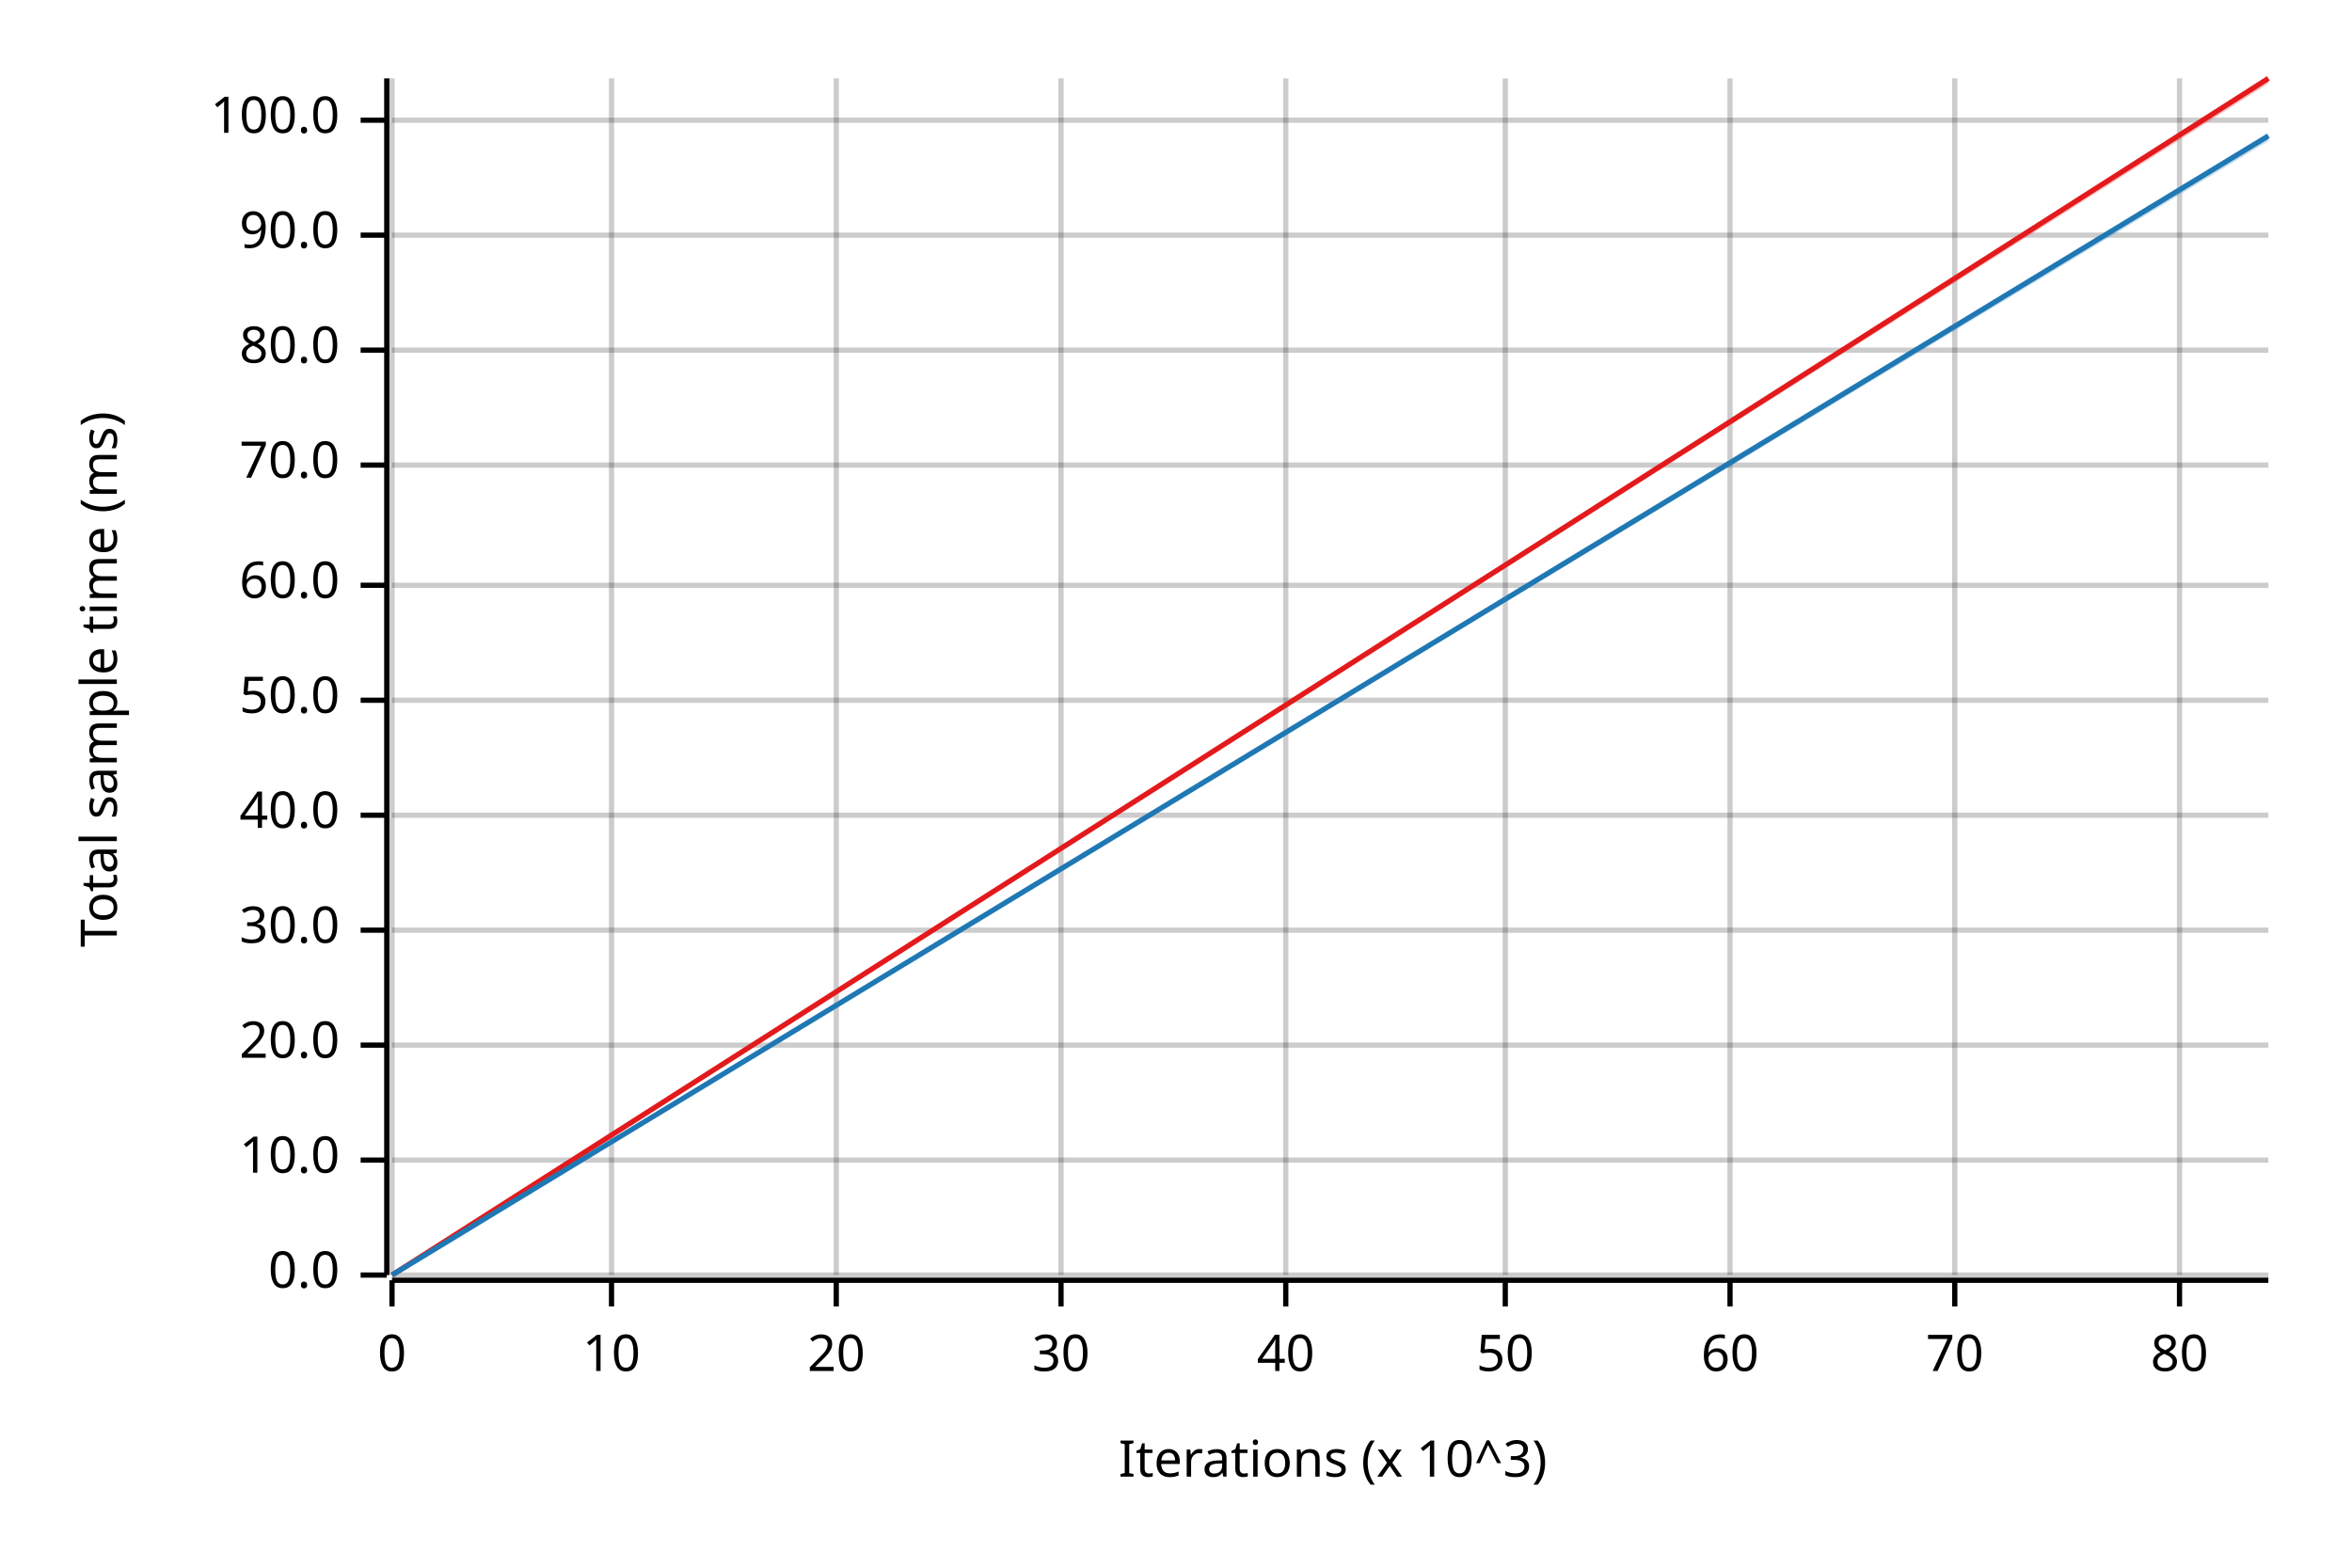
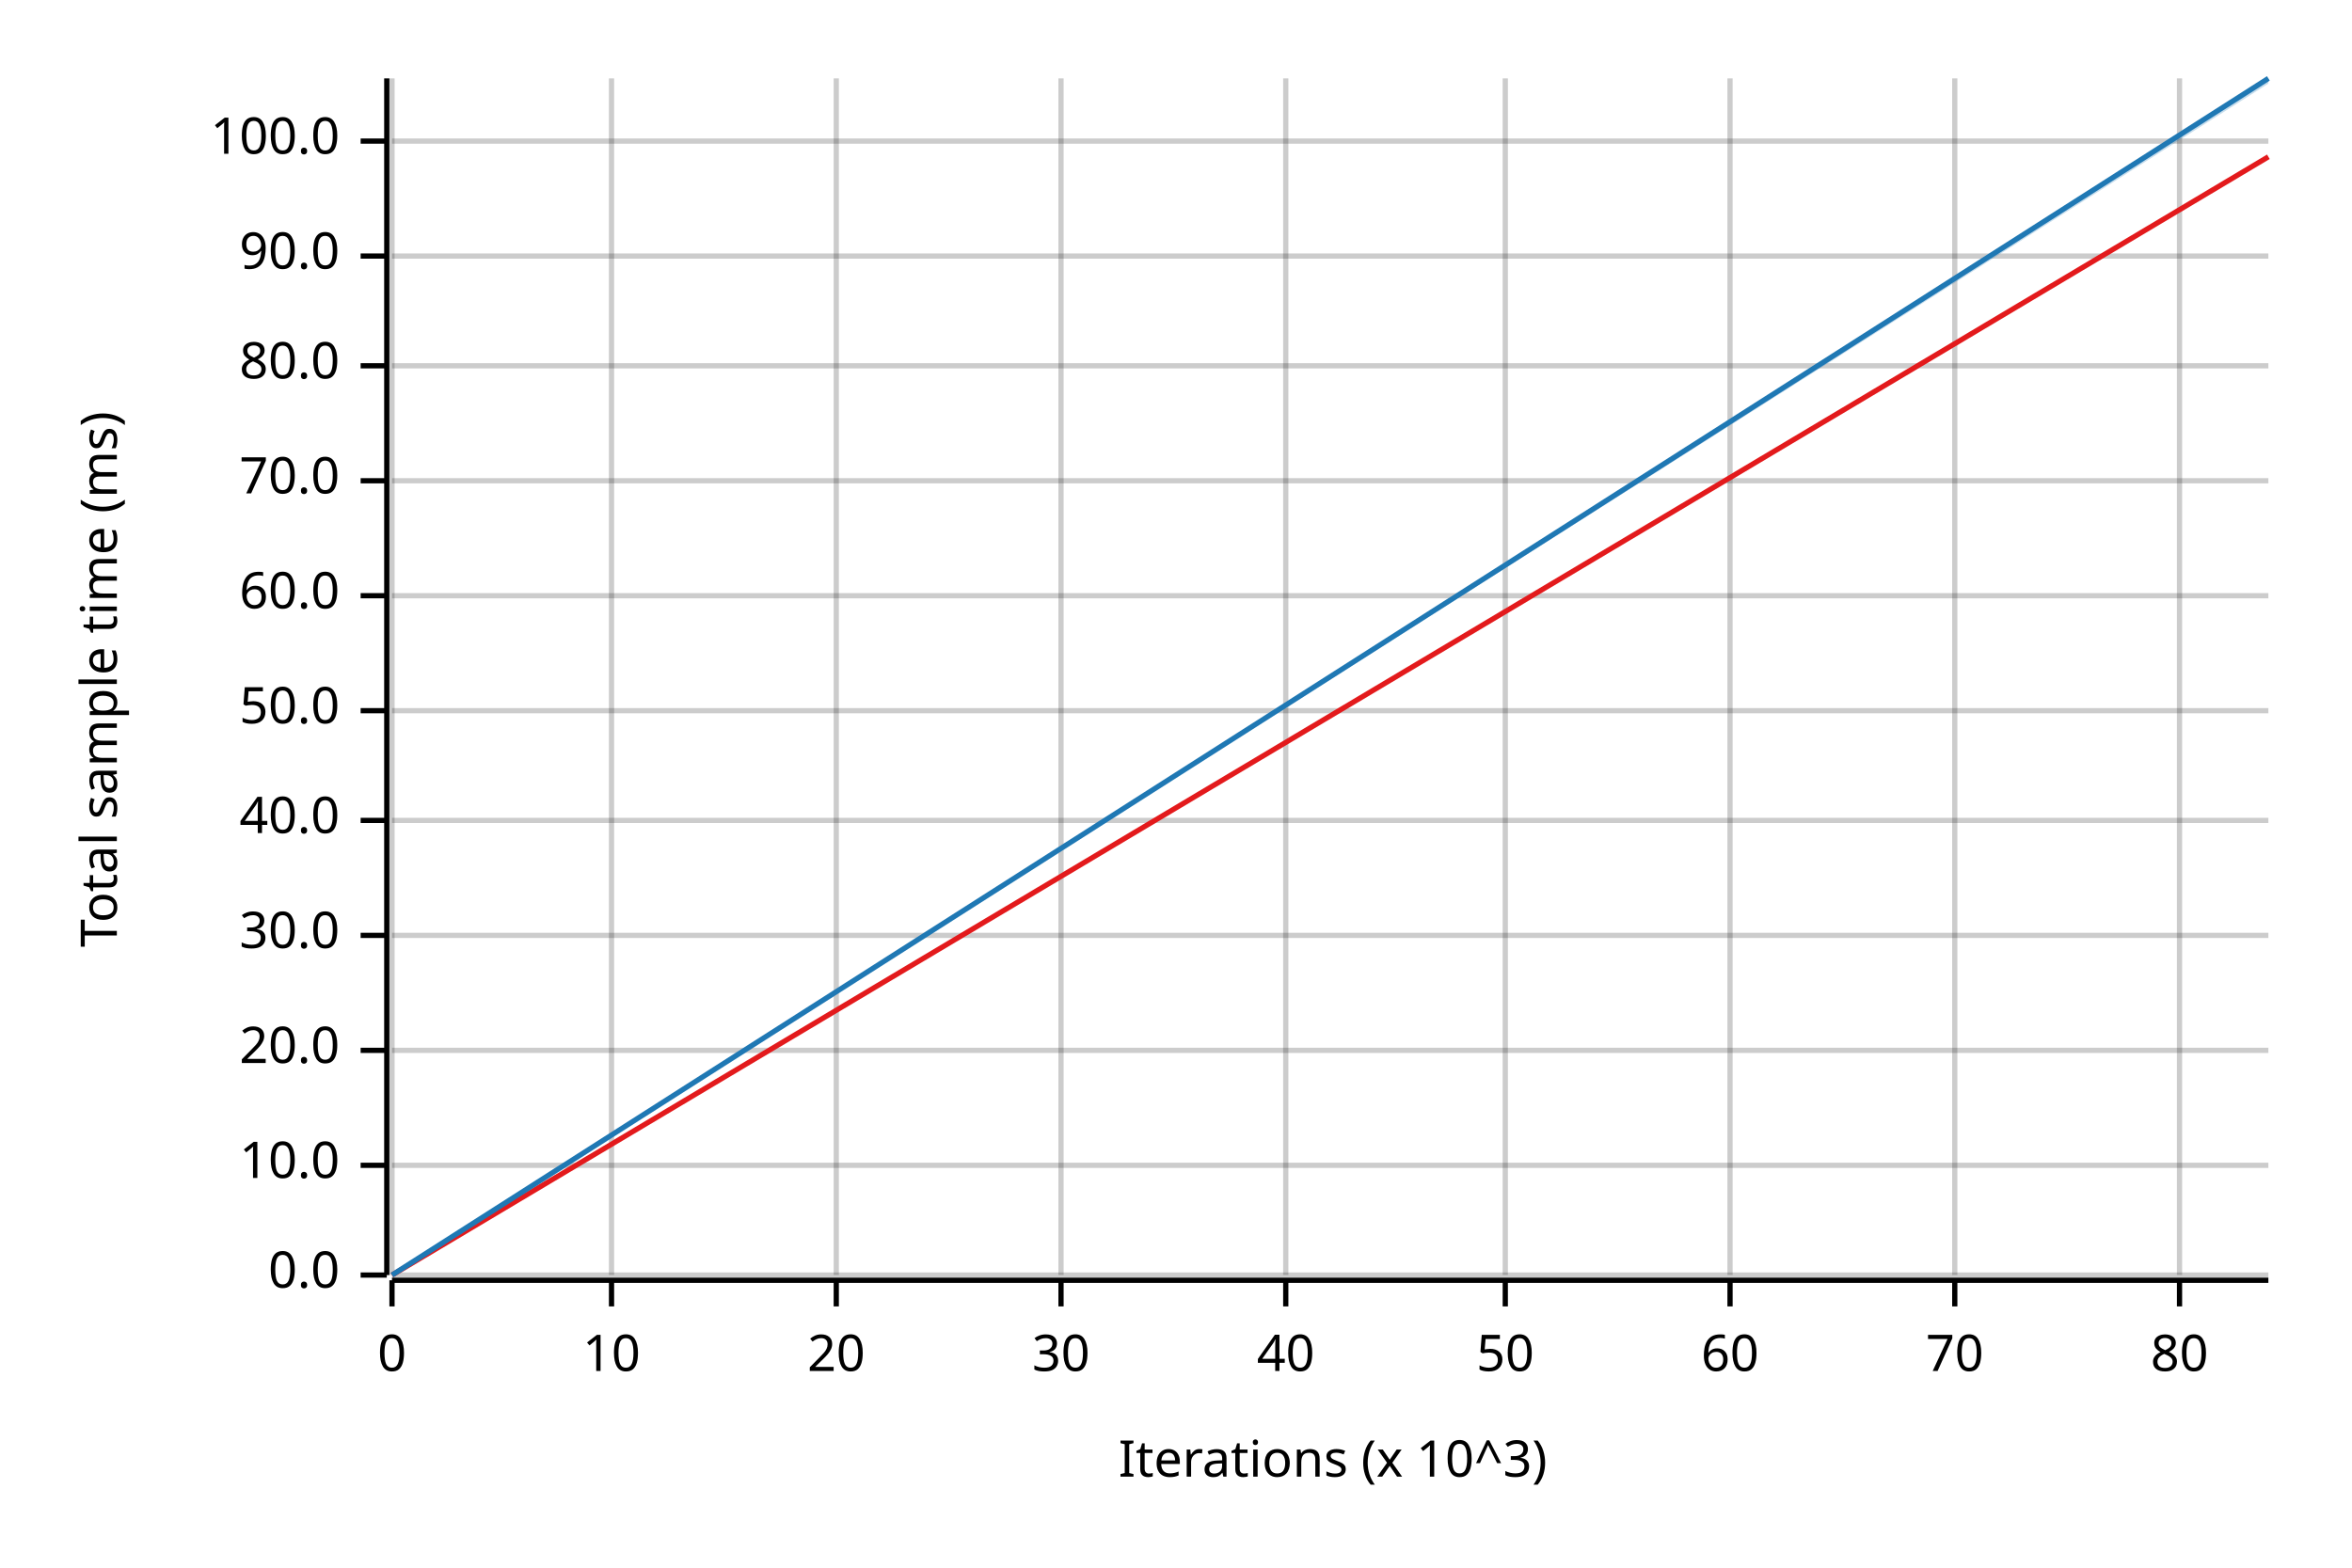
<svg xmlns="http://www.w3.org/2000/svg" width="450" height="300" viewBox="0 0 450 300">
  <text x="15" y="130" dy="0.76em" text-anchor="middle" font-family="sans-serif" font-size="9.677" opacity="1" fill="#000000" transform="rotate(270, 15, 130)">
Total sample time (ms)
</text>
  <text x="255" y="285" dy="-0.5ex" text-anchor="middle" font-family="sans-serif" font-size="9.677" opacity="1" fill="#000000">
Iterations (x 10^3)
</text>
  <line opacity="0.2" stroke="#000000" stroke-width="1" x1="75" y1="244" x2="75" y2="15" />
  <line opacity="0.2" stroke="#000000" stroke-width="1" x1="117" y1="244" x2="117" y2="15" />
  <line opacity="0.2" stroke="#000000" stroke-width="1" x1="160" y1="244" x2="160" y2="15" />
  <line opacity="0.2" stroke="#000000" stroke-width="1" x1="203" y1="244" x2="203" y2="15" />
  <line opacity="0.2" stroke="#000000" stroke-width="1" x1="246" y1="244" x2="246" y2="15" />
  <line opacity="0.2" stroke="#000000" stroke-width="1" x1="288" y1="244" x2="288" y2="15" />
  <line opacity="0.2" stroke="#000000" stroke-width="1" x1="331" y1="244" x2="331" y2="15" />
  <line opacity="0.2" stroke="#000000" stroke-width="1" x1="374" y1="244" x2="374" y2="15" />
  <line opacity="0.2" stroke="#000000" stroke-width="1" x1="417" y1="244" x2="417" y2="15" />
  <line opacity="0.2" stroke="#000000" stroke-width="1" x1="75" y1="244" x2="434" y2="244" />
-   <line opacity="0.2" stroke="#000000" stroke-width="1" x1="75" y1="222" x2="434" y2="222" />
-   <line opacity="0.2" stroke="#000000" stroke-width="1" x1="75" y1="200" x2="434" y2="200" />
-   <line opacity="0.2" stroke="#000000" stroke-width="1" x1="75" y1="178" x2="434" y2="178" />
-   <line opacity="0.2" stroke="#000000" stroke-width="1" x1="75" y1="156" x2="434" y2="156" />
-   <line opacity="0.2" stroke="#000000" stroke-width="1" x1="75" y1="134" x2="434" y2="134" />
-   <line opacity="0.2" stroke="#000000" stroke-width="1" x1="75" y1="112" x2="434" y2="112" />
-   <line opacity="0.2" stroke="#000000" stroke-width="1" x1="75" y1="89" x2="434" y2="89" />
-   <line opacity="0.2" stroke="#000000" stroke-width="1" x1="75" y1="67" x2="434" y2="67" />
-   <line opacity="0.2" stroke="#000000" stroke-width="1" x1="75" y1="45" x2="434" y2="45" />
-   <line opacity="0.2" stroke="#000000" stroke-width="1" x1="75" y1="23" x2="434" y2="23" />
+   <line opacity="0.2" stroke="#000000" stroke-width="1" x1="75" y1="223" x2="434" y2="223" />
+   <line opacity="0.2" stroke="#000000" stroke-width="1" x1="75" y1="201" x2="434" y2="201" />
+   <line opacity="0.2" stroke="#000000" stroke-width="1" x1="75" y1="179" x2="434" y2="179" />
+   <line opacity="0.2" stroke="#000000" stroke-width="1" x1="75" y1="157" x2="434" y2="157" />
+   <line opacity="0.2" stroke="#000000" stroke-width="1" x1="75" y1="136" x2="434" y2="136" />
+   <line opacity="0.2" stroke="#000000" stroke-width="1" x1="75" y1="114" x2="434" y2="114" />
+   <line opacity="0.2" stroke="#000000" stroke-width="1" x1="75" y1="92" x2="434" y2="92" />
+   <line opacity="0.2" stroke="#000000" stroke-width="1" x1="75" y1="70" x2="434" y2="70" />
+   <line opacity="0.2" stroke="#000000" stroke-width="1" x1="75" y1="49" x2="434" y2="49" />
+   <line opacity="0.2" stroke="#000000" stroke-width="1" x1="75" y1="27" x2="434" y2="27" />
  <polyline fill="none" opacity="1" stroke="#000000" stroke-width="1" points="74,15 74,244 " />
  <text x="65" y="244" dy="0.5ex" text-anchor="end" font-family="sans-serif" font-size="9.677" opacity="1" fill="#000000">
0.0
</text>
  <polyline fill="none" opacity="1" stroke="#000000" stroke-width="1" points="69,244 74,244 " />
-   <text x="65" y="222" dy="0.5ex" text-anchor="end" font-family="sans-serif" font-size="9.677" opacity="1" fill="#000000">
+   <text x="65" y="223" dy="0.5ex" text-anchor="end" font-family="sans-serif" font-size="9.677" opacity="1" fill="#000000">
10.0
</text>
-   <polyline fill="none" opacity="1" stroke="#000000" stroke-width="1" points="69,222 74,222 " />
-   <text x="65" y="200" dy="0.5ex" text-anchor="end" font-family="sans-serif" font-size="9.677" opacity="1" fill="#000000">
+   <polyline fill="none" opacity="1" stroke="#000000" stroke-width="1" points="69,223 74,223 " />
+   <text x="65" y="201" dy="0.5ex" text-anchor="end" font-family="sans-serif" font-size="9.677" opacity="1" fill="#000000">
20.0
</text>
-   <polyline fill="none" opacity="1" stroke="#000000" stroke-width="1" points="69,200 74,200 " />
-   <text x="65" y="178" dy="0.5ex" text-anchor="end" font-family="sans-serif" font-size="9.677" opacity="1" fill="#000000">
+   <polyline fill="none" opacity="1" stroke="#000000" stroke-width="1" points="69,201 74,201 " />
+   <text x="65" y="179" dy="0.5ex" text-anchor="end" font-family="sans-serif" font-size="9.677" opacity="1" fill="#000000">
30.0
</text>
-   <polyline fill="none" opacity="1" stroke="#000000" stroke-width="1" points="69,178 74,178 " />
-   <text x="65" y="156" dy="0.5ex" text-anchor="end" font-family="sans-serif" font-size="9.677" opacity="1" fill="#000000">
+   <polyline fill="none" opacity="1" stroke="#000000" stroke-width="1" points="69,179 74,179 " />
+   <text x="65" y="157" dy="0.5ex" text-anchor="end" font-family="sans-serif" font-size="9.677" opacity="1" fill="#000000">
40.0
</text>
-   <polyline fill="none" opacity="1" stroke="#000000" stroke-width="1" points="69,156 74,156 " />
-   <text x="65" y="134" dy="0.5ex" text-anchor="end" font-family="sans-serif" font-size="9.677" opacity="1" fill="#000000">
+   <polyline fill="none" opacity="1" stroke="#000000" stroke-width="1" points="69,157 74,157 " />
+   <text x="65" y="136" dy="0.5ex" text-anchor="end" font-family="sans-serif" font-size="9.677" opacity="1" fill="#000000">
50.0
</text>
-   <polyline fill="none" opacity="1" stroke="#000000" stroke-width="1" points="69,134 74,134 " />
-   <text x="65" y="112" dy="0.5ex" text-anchor="end" font-family="sans-serif" font-size="9.677" opacity="1" fill="#000000">
+   <polyline fill="none" opacity="1" stroke="#000000" stroke-width="1" points="69,136 74,136 " />
+   <text x="65" y="114" dy="0.5ex" text-anchor="end" font-family="sans-serif" font-size="9.677" opacity="1" fill="#000000">
60.0
</text>
-   <polyline fill="none" opacity="1" stroke="#000000" stroke-width="1" points="69,112 74,112 " />
-   <text x="65" y="89" dy="0.5ex" text-anchor="end" font-family="sans-serif" font-size="9.677" opacity="1" fill="#000000">
+   <polyline fill="none" opacity="1" stroke="#000000" stroke-width="1" points="69,114 74,114 " />
+   <text x="65" y="92" dy="0.5ex" text-anchor="end" font-family="sans-serif" font-size="9.677" opacity="1" fill="#000000">
70.0
</text>
-   <polyline fill="none" opacity="1" stroke="#000000" stroke-width="1" points="69,89 74,89 " />
-   <text x="65" y="67" dy="0.5ex" text-anchor="end" font-family="sans-serif" font-size="9.677" opacity="1" fill="#000000">
+   <polyline fill="none" opacity="1" stroke="#000000" stroke-width="1" points="69,92 74,92 " />
+   <text x="65" y="70" dy="0.5ex" text-anchor="end" font-family="sans-serif" font-size="9.677" opacity="1" fill="#000000">
80.0
</text>
-   <polyline fill="none" opacity="1" stroke="#000000" stroke-width="1" points="69,67 74,67 " />
-   <text x="65" y="45" dy="0.5ex" text-anchor="end" font-family="sans-serif" font-size="9.677" opacity="1" fill="#000000">
+   <polyline fill="none" opacity="1" stroke="#000000" stroke-width="1" points="69,70 74,70 " />
+   <text x="65" y="49" dy="0.5ex" text-anchor="end" font-family="sans-serif" font-size="9.677" opacity="1" fill="#000000">
90.0
</text>
-   <polyline fill="none" opacity="1" stroke="#000000" stroke-width="1" points="69,45 74,45 " />
-   <text x="65" y="23" dy="0.5ex" text-anchor="end" font-family="sans-serif" font-size="9.677" opacity="1" fill="#000000">
+   <polyline fill="none" opacity="1" stroke="#000000" stroke-width="1" points="69,49 74,49 " />
+   <text x="65" y="27" dy="0.5ex" text-anchor="end" font-family="sans-serif" font-size="9.677" opacity="1" fill="#000000">
100.0
</text>
-   <polyline fill="none" opacity="1" stroke="#000000" stroke-width="1" points="69,23 74,23 " />
+   <polyline fill="none" opacity="1" stroke="#000000" stroke-width="1" points="69,27 74,27 " />
  <polyline fill="none" opacity="1" stroke="#000000" stroke-width="1" points="75,245 434,245 " />
  <text x="75" y="255" dy="0.76em" text-anchor="middle" font-family="sans-serif" font-size="9.677" opacity="1" fill="#000000">
0
</text>
  <polyline fill="none" opacity="1" stroke="#000000" stroke-width="1" points="75,245 75,250 " />
  <text x="117" y="255" dy="0.76em" text-anchor="middle" font-family="sans-serif" font-size="9.677" opacity="1" fill="#000000">
10
</text>
  <polyline fill="none" opacity="1" stroke="#000000" stroke-width="1" points="117,245 117,250 " />
  <text x="160" y="255" dy="0.76em" text-anchor="middle" font-family="sans-serif" font-size="9.677" opacity="1" fill="#000000">
20
</text>
  <polyline fill="none" opacity="1" stroke="#000000" stroke-width="1" points="160,245 160,250 " />
  <text x="203" y="255" dy="0.76em" text-anchor="middle" font-family="sans-serif" font-size="9.677" opacity="1" fill="#000000">
30
</text>
  <polyline fill="none" opacity="1" stroke="#000000" stroke-width="1" points="203,245 203,250 " />
  <text x="246" y="255" dy="0.76em" text-anchor="middle" font-family="sans-serif" font-size="9.677" opacity="1" fill="#000000">
40
</text>
  <polyline fill="none" opacity="1" stroke="#000000" stroke-width="1" points="246,245 246,250 " />
  <text x="288" y="255" dy="0.76em" text-anchor="middle" font-family="sans-serif" font-size="9.677" opacity="1" fill="#000000">
50
</text>
  <polyline fill="none" opacity="1" stroke="#000000" stroke-width="1" points="288,245 288,250 " />
  <text x="331" y="255" dy="0.76em" text-anchor="middle" font-family="sans-serif" font-size="9.677" opacity="1" fill="#000000">
60
</text>
  <polyline fill="none" opacity="1" stroke="#000000" stroke-width="1" points="331,245 331,250 " />
  <text x="374" y="255" dy="0.76em" text-anchor="middle" font-family="sans-serif" font-size="9.677" opacity="1" fill="#000000">
70
</text>
  <polyline fill="none" opacity="1" stroke="#000000" stroke-width="1" points="374,245 374,250 " />
  <text x="417" y="255" dy="0.76em" text-anchor="middle" font-family="sans-serif" font-size="9.677" opacity="1" fill="#000000">
80
</text>
  <polyline fill="none" opacity="1" stroke="#000000" stroke-width="1" points="417,245 417,250 " />
-   <polyline fill="none" opacity="1" stroke="#E31A1C" stroke-width="1" points="75,244 434,15 " />
-   <polygon opacity="0.25" fill="#E31A1C" points="75,244 434,16 434,15 " />
-   <polyline fill="none" opacity="1" stroke="#1F78B4" stroke-width="1" points="75,244 434,26 " />
-   <polygon opacity="0.25" fill="#1F78B4" points="75,244 434,27 434,26 " />
+   <polyline fill="none" opacity="1" stroke="#E31A1C" stroke-width="1" points="75,244 434,30 " />
+   <polygon opacity="0.25" fill="#E31A1C" points="75,244 434,30 434,30 " />
+   <polyline fill="none" opacity="1" stroke="#1F78B4" stroke-width="1" points="75,244 434,15 " />
+   <polygon opacity="0.25" fill="#1F78B4" points="75,244 434,16 434,15 " />
</svg>
